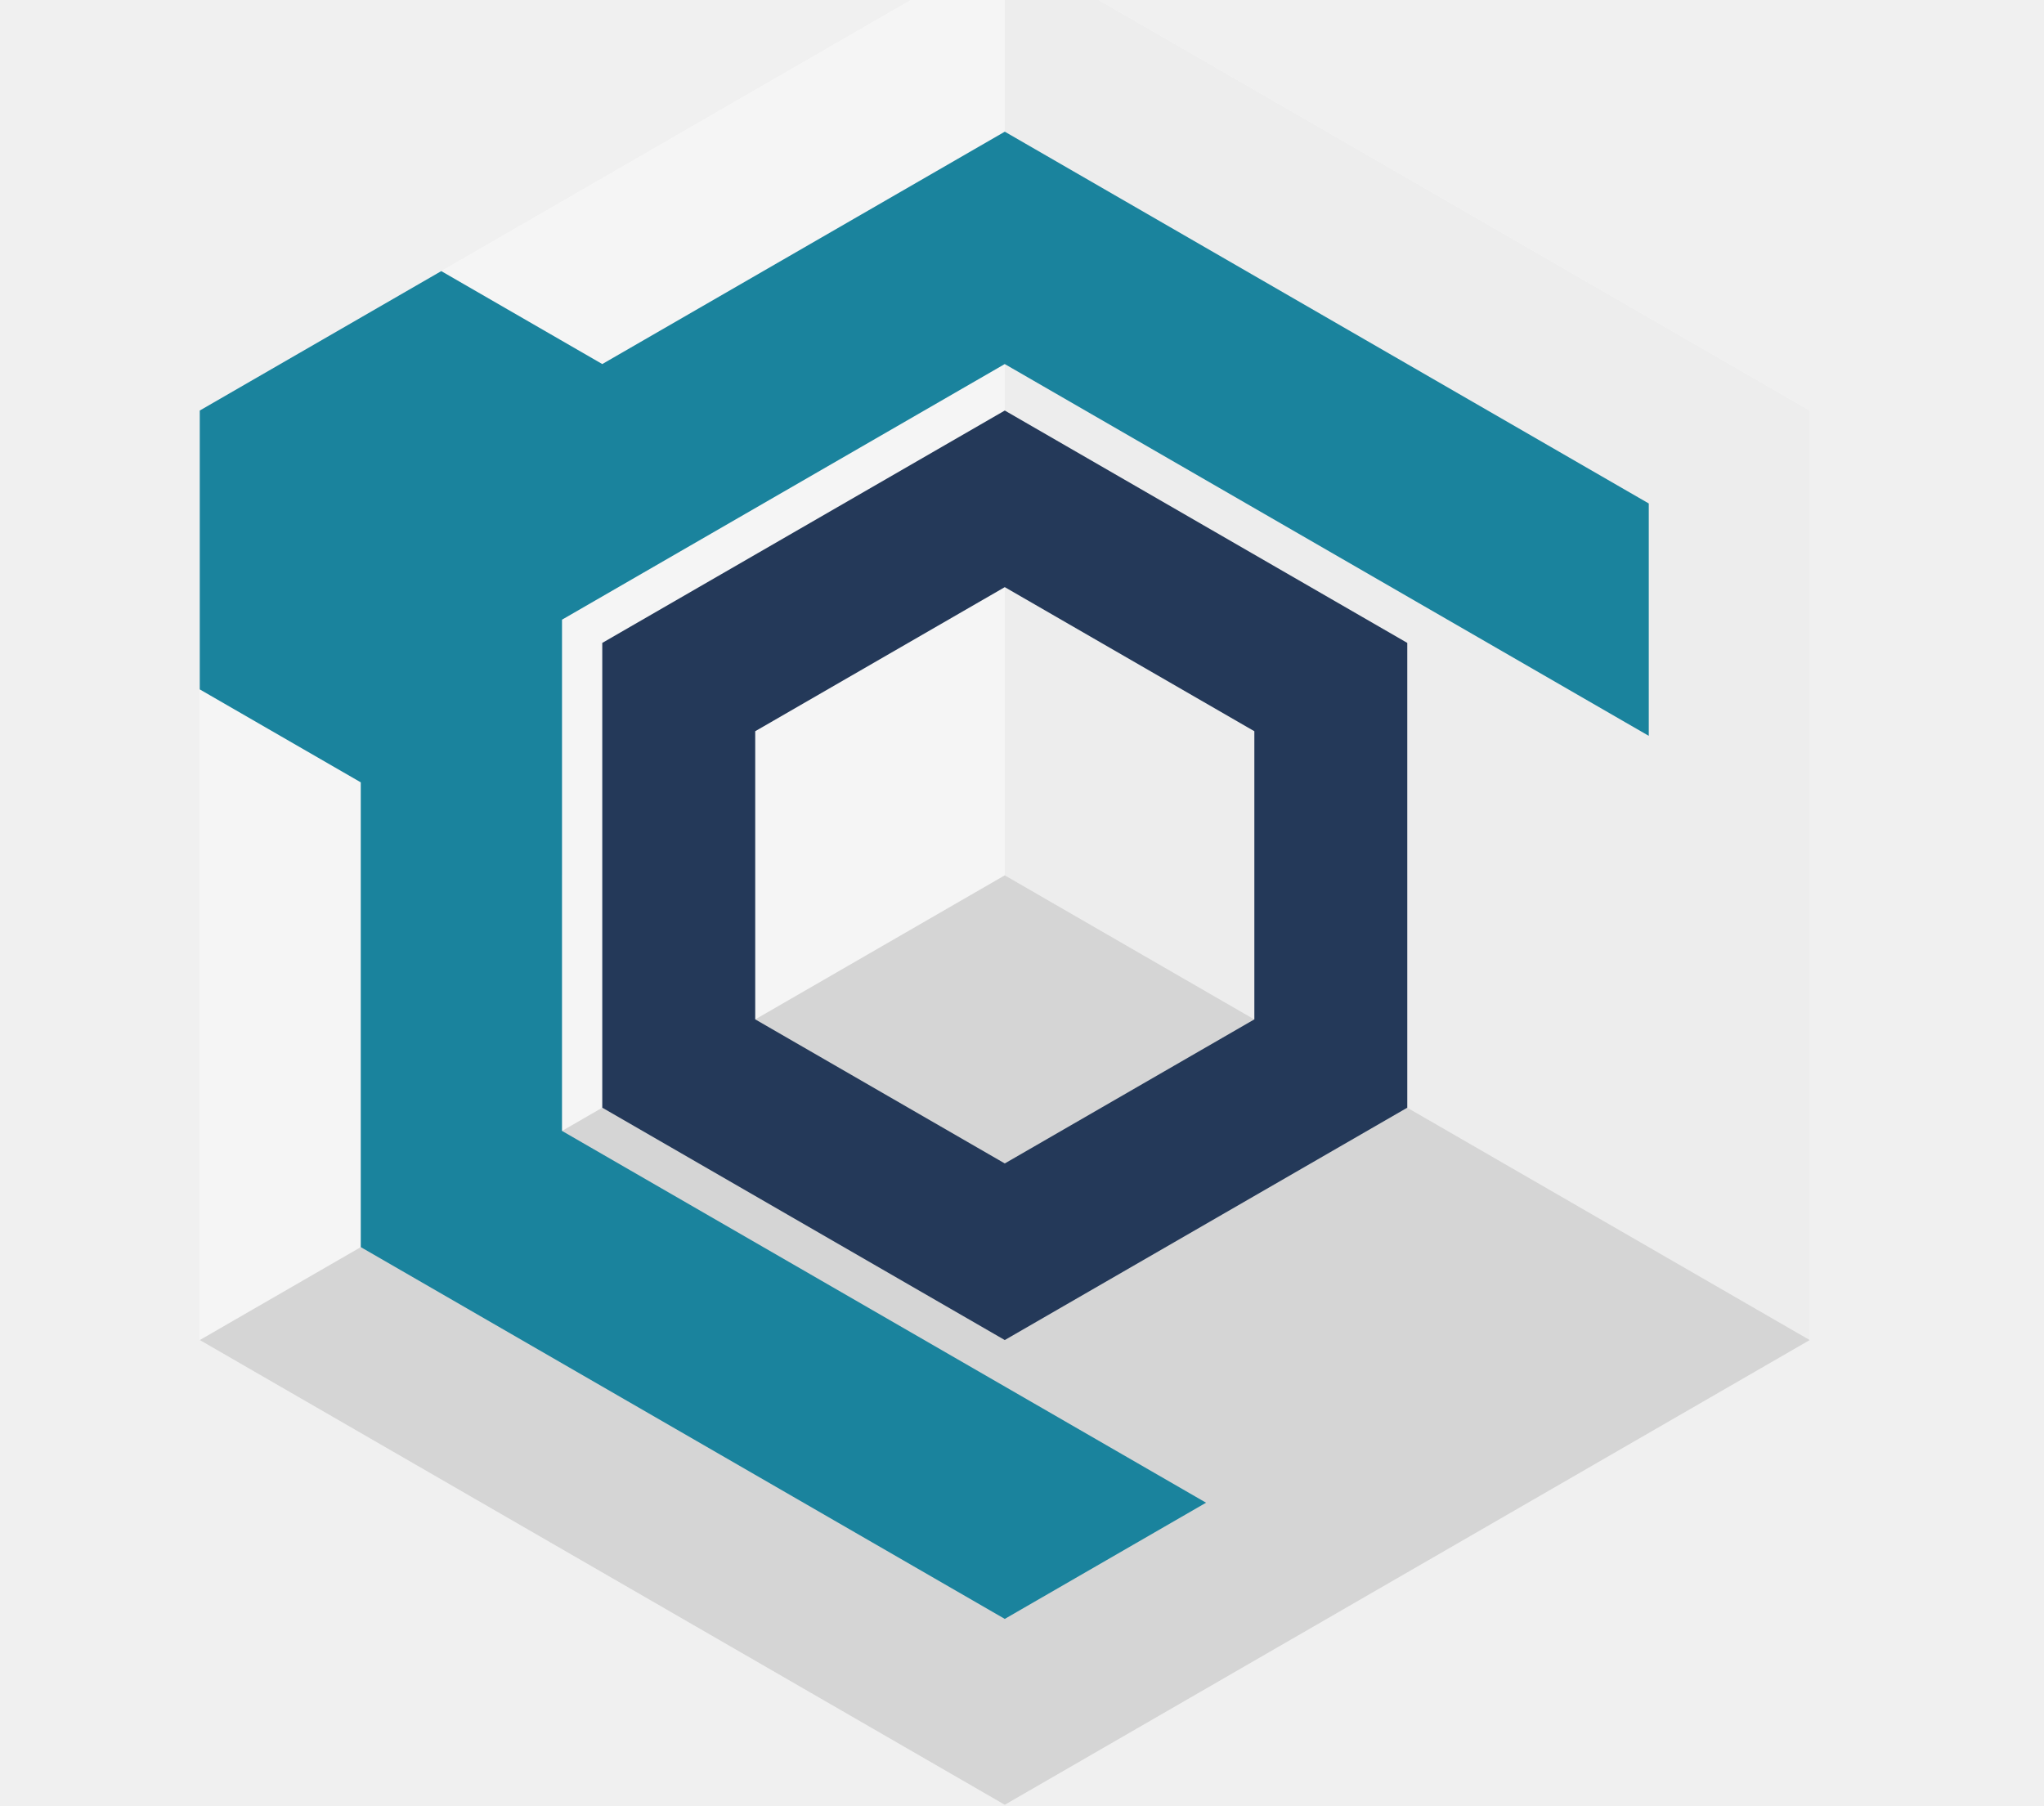
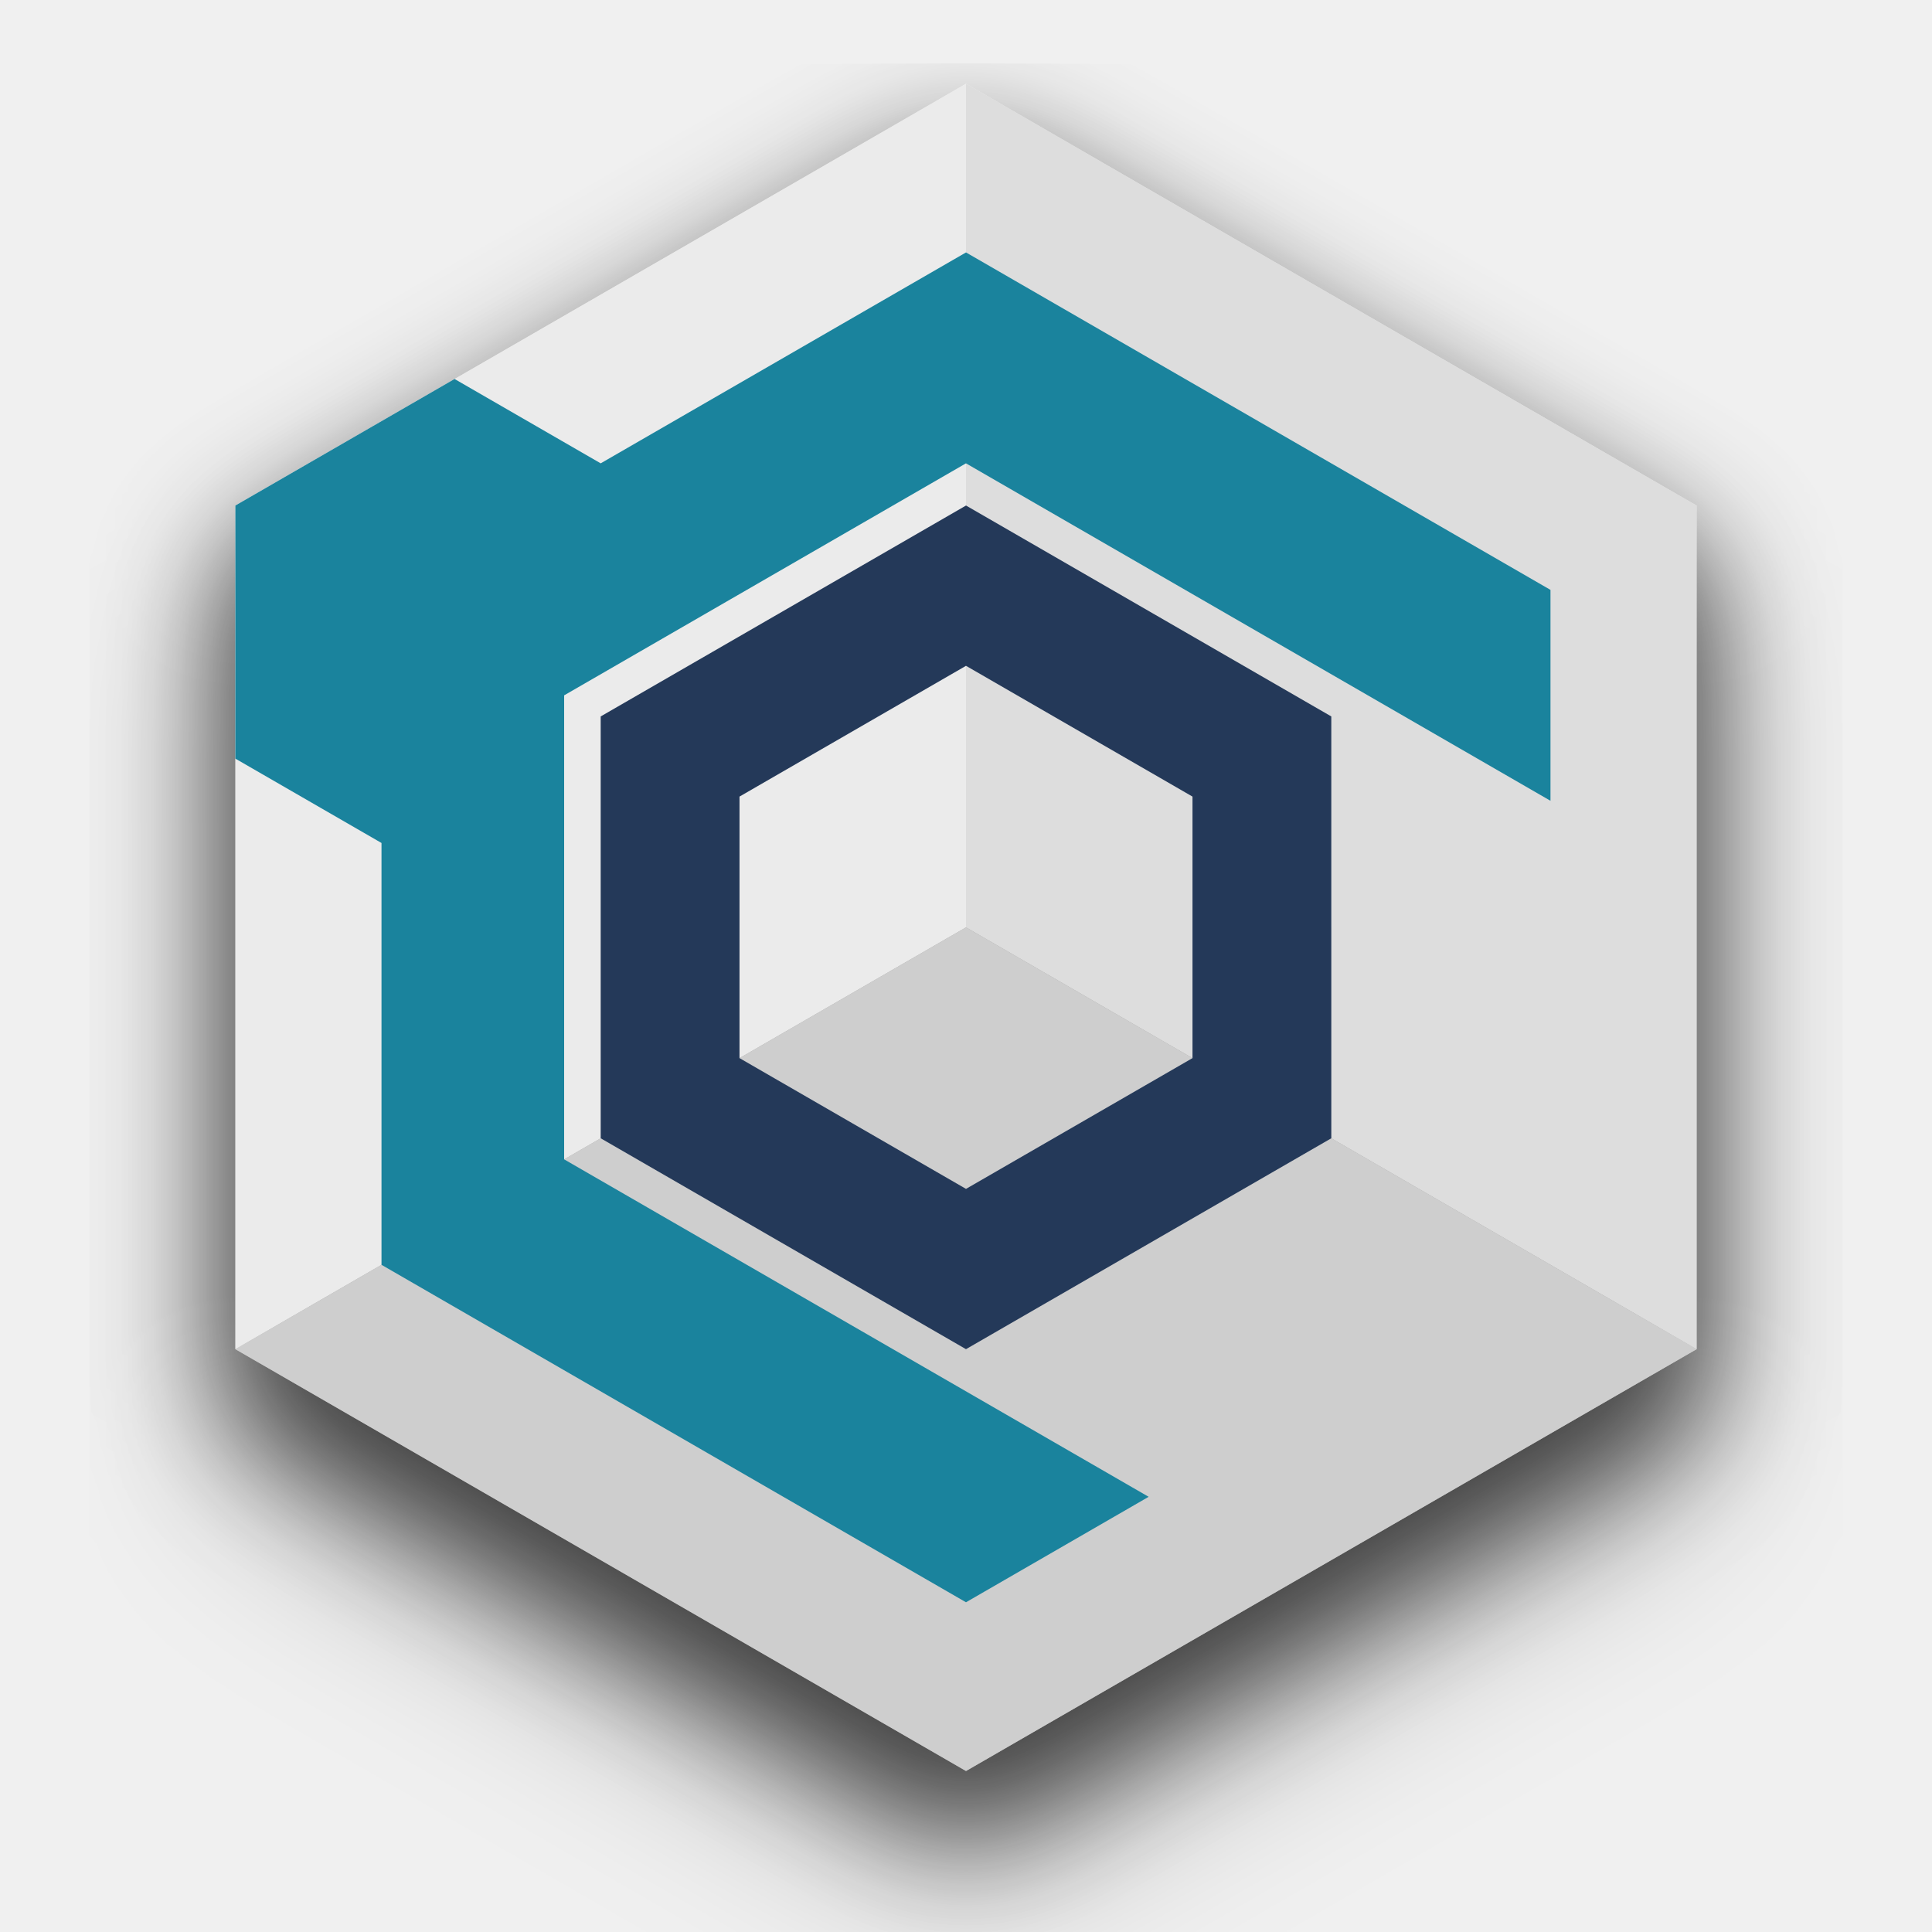
- <svg xmlns="http://www.w3.org/2000/svg" version="1.2" x="0mm" y="0mm" width="87.809mm" height="77.554mm" viewBox="0 0 87.809 77.554" id="svg3464">
-   <defs id="defs3494" />
+ <svg xmlns="http://www.w3.org/2000/svg" version="1.2" x="0mm" y="0mm" width="800" height="800" viewBox="0 0 225.778 225.778" id="svg3464">
+   <defs id="defs3494">
+     <filter style="color-interpolation-filters:sRGB;" id="filter5293">
+       <feFlood flood-opacity="0.498" flood-color="rgb(0,0,0)" result="flood" id="feFlood5295" />
+       <feComposite in="flood" in2="SourceGraphic" operator="in" result="composite1" id="feComposite5297" />
+       <feGaussianBlur in="composite1" stdDeviation="3" result="blur" id="feGaussianBlur5299" />
+       <feOffset dx="2.77556e-17" dy="3" result="offset" id="feOffset5301" />
+       <feComposite in="SourceGraphic" in2="offset" operator="over" result="fbSourceGraphic" id="feComposite5303" />
+       <feColorMatrix result="fbSourceGraphicAlpha" in="fbSourceGraphic" values="0 0 0 -1 0 0 0 0 -1 0 0 0 0 -1 0 0 0 0 1 0" id="feColorMatrix5305" />
+       <feFlood id="feFlood5307" flood-opacity="0.498" flood-color="rgb(0,0,0)" result="flood" in="fbSourceGraphic" />
+       <feComposite id="feComposite5309" in2="fbSourceGraphic" in="flood" operator="in" result="composite1" />
+       <feGaussianBlur id="feGaussianBlur5311" in="composite1" stdDeviation="3" result="blur" />
+       <feOffset id="feOffset5313" dx="2.77556e-17" dy="3" result="offset" />
+       <feComposite id="feComposite5315" in2="offset" in="fbSourceGraphic" operator="over" result="composite2" />
+     </filter>
+   </defs>
  <style type="text/css" id="style3466">
text { font:12px Dialog; }
</style>
-   <g transform="matrix(1.0 0.0 0.0 1.0 -24.39687 -18.05383) " id="g3468">
-     <path d="m 67.562,15.725 34.583,19.967 0,39.933 -34.583,19.967 -34.583,-19.967 -8e-6,-39.933 34.583,-19.967" style="opacity:0.502;fill:#ffffff;fill-opacity:1;stroke:none" id="path3472" />
-     <path d="m 67.562,15.725 -10e-7,39.933 -34.583,19.967 -8e-6,-39.933 34.583,-19.967" style="opacity:1;fill:#f5f5f5;fill-opacity:1;stroke:none" id="path3470" />
-     <path d="m 67.562,15.725 34.583,19.967 0,39.933 -34.583,-19.967 10e-7,-39.933" style="opacity:1;fill:#ededed;fill-opacity:1;stroke:none" id="path3474" />
-     <path d="M 67.562,95.591 32.979,75.624 67.562,55.658 102.145,75.624 67.562,95.591" style="opacity:1;fill:#d5d5d5;fill-opacity:1;stroke:none" id="path3476" />
-     <path style="opacity:1;fill:#243959;fill-opacity:1;stroke:none" d="m 67.562,35.691 -17.292,9.983 2.49e-4,19.967 17.291,9.983 17.292,-9.983 -2.48e-4,-19.967 -17.291,-9.983 z m -2.84e-4,7.587 10.721,6.19 5.5e-5,12.379 -10.721,6.19 -10.721,-6.19 -5.7e-5,-12.379 10.721,-6.19 z" id="path3482" />
-     <path style="opacity:1;fill:#1a839d;fill-opacity:1;stroke:none" d="m 67.562,23.711 -17.292,9.983 -6.917,-3.993 -10.375,5.99 5.8e-5,11.98 6.917,3.993 2.49e-4,19.967 15.456,8.924 12.21,7.049 8.646,-4.992 -16.533,-9.545 -11.134,-6.428 3.01e-4,-21.963 19.02,-10.982 11.134,6.428 16.533,9.545 -1.23e-4,-9.983 -12.21,-7.049 -15.456,-8.924 z" id="path3478" />
+   <g transform="translate(-24.39687,130.1701)" id="g3468">
+     <g id="g4797" transform="matrix(2.468891,0,0,2.468891,-29.51679,-159.2099)" style="filter:url(#filter5293)">
+       <path id="path3472" style="opacity:0.502;fill:#ffffff;fill-opacity:1;stroke:none" d="m 67.562,15.725 34.583,19.967 0,39.933 -34.583,19.967 -34.583,-19.967 -8e-6,-39.933 34.583,-19.967" />
+       <path id="path3470" style="opacity:1;fill:#ebebeb;fill-opacity:1;stroke:none" d="m 67.562,15.725 -10e-7,39.933 -34.583,19.967 -8e-6,-39.933 34.583,-19.967" />
+       <path id="path3474" style="opacity:1;fill:#dddddd;fill-opacity:1;stroke:none" d="m 67.562,15.725 34.583,19.967 0,39.933 -34.583,-19.967 10e-7,-39.933" />
+       <path id="path3476" style="opacity:1;fill:#cecece;fill-opacity:1;stroke:none" d="M 67.562,95.591 32.979,75.624 67.562,55.658 102.145,75.624 67.562,95.591" />
+       <path id="path3482" d="m 67.562,35.691 -17.292,9.983 2.49e-4,19.967 17.291,9.983 17.292,-9.983 -2.48e-4,-19.967 -17.291,-9.983 z m -2.84e-4,7.587 10.721,6.19 5.5e-5,12.379 -10.721,6.19 -10.721,-6.19 -5.7e-5,-12.379 10.721,-6.19 z" style="opacity:1;fill:#243959;fill-opacity:1;stroke:none" />
+       <path id="path3478" d="m 67.562,23.711 -17.292,9.983 -6.917,-3.993 -10.375,5.99 5.8e-5,11.98 6.917,3.993 2.49e-4,19.967 15.456,8.924 12.21,7.049 8.646,-4.992 -16.533,-9.545 -11.134,-6.428 3.01e-4,-21.963 19.02,-10.982 11.134,6.428 16.533,9.545 -1.23e-4,-9.983 -12.21,-7.049 -15.456,-8.924 z" style="opacity:1;fill:#1a839d;fill-opacity:1;stroke:none" />
+     </g>
  </g>
</svg>
